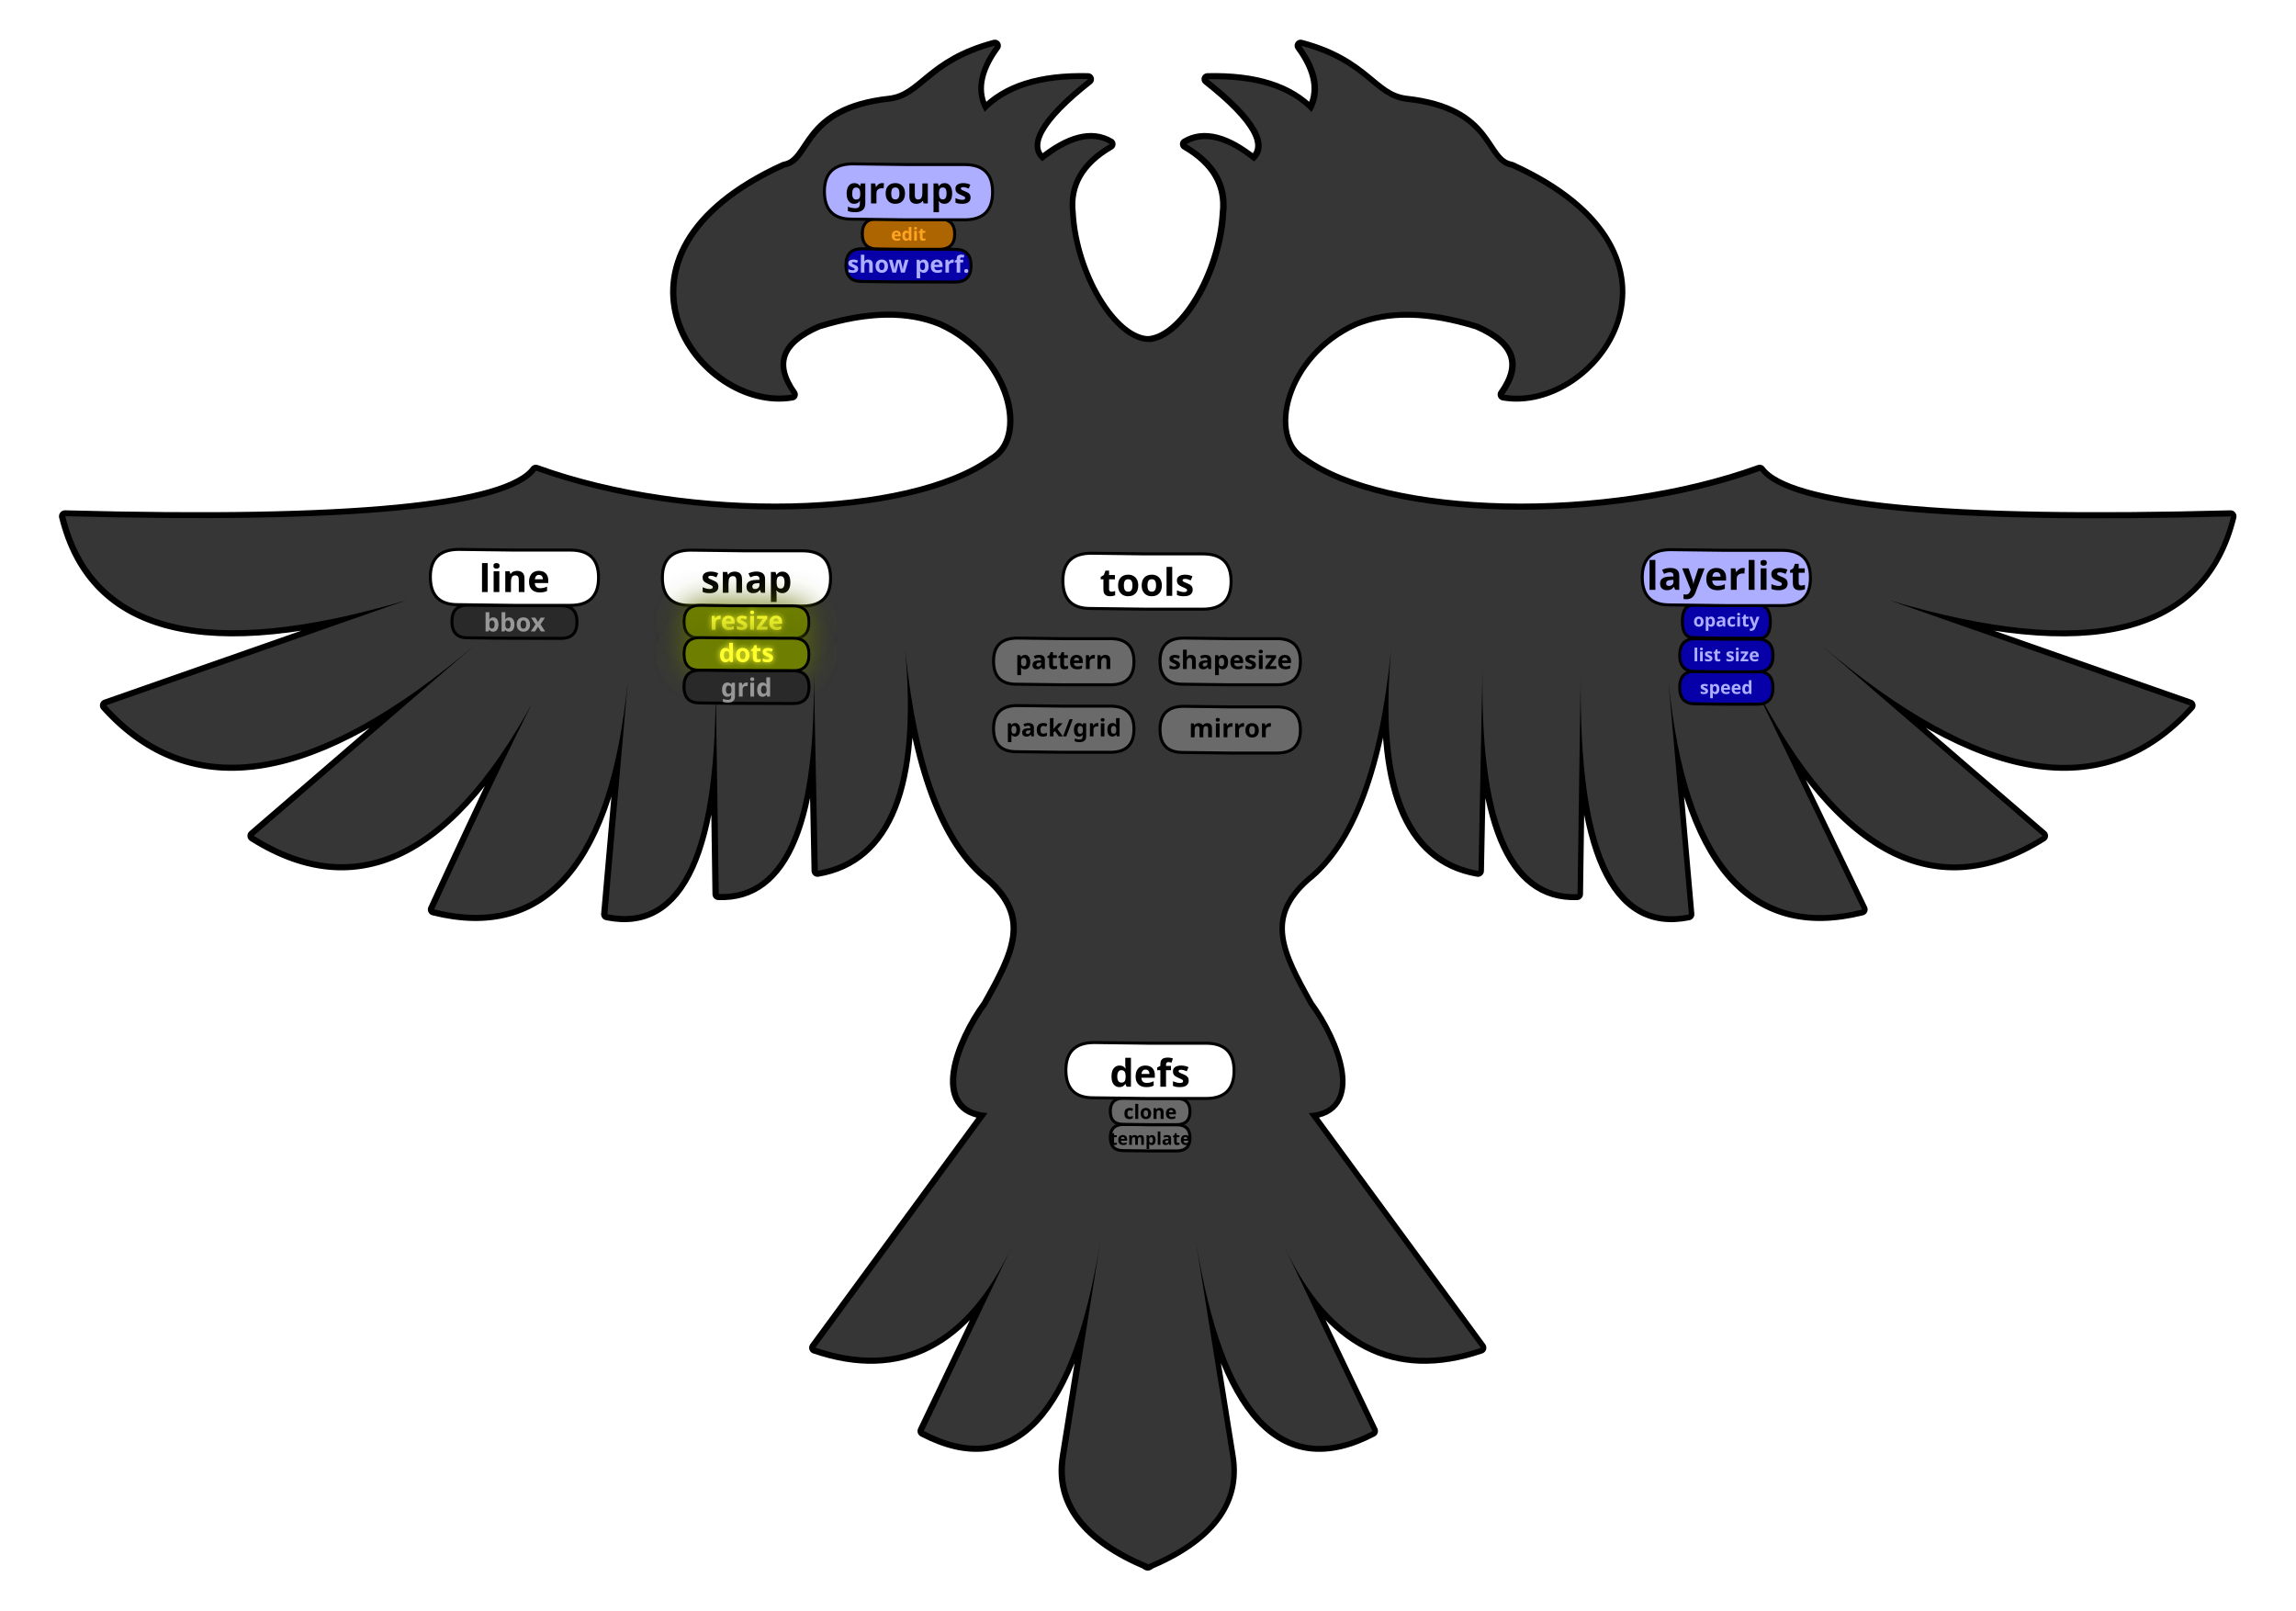
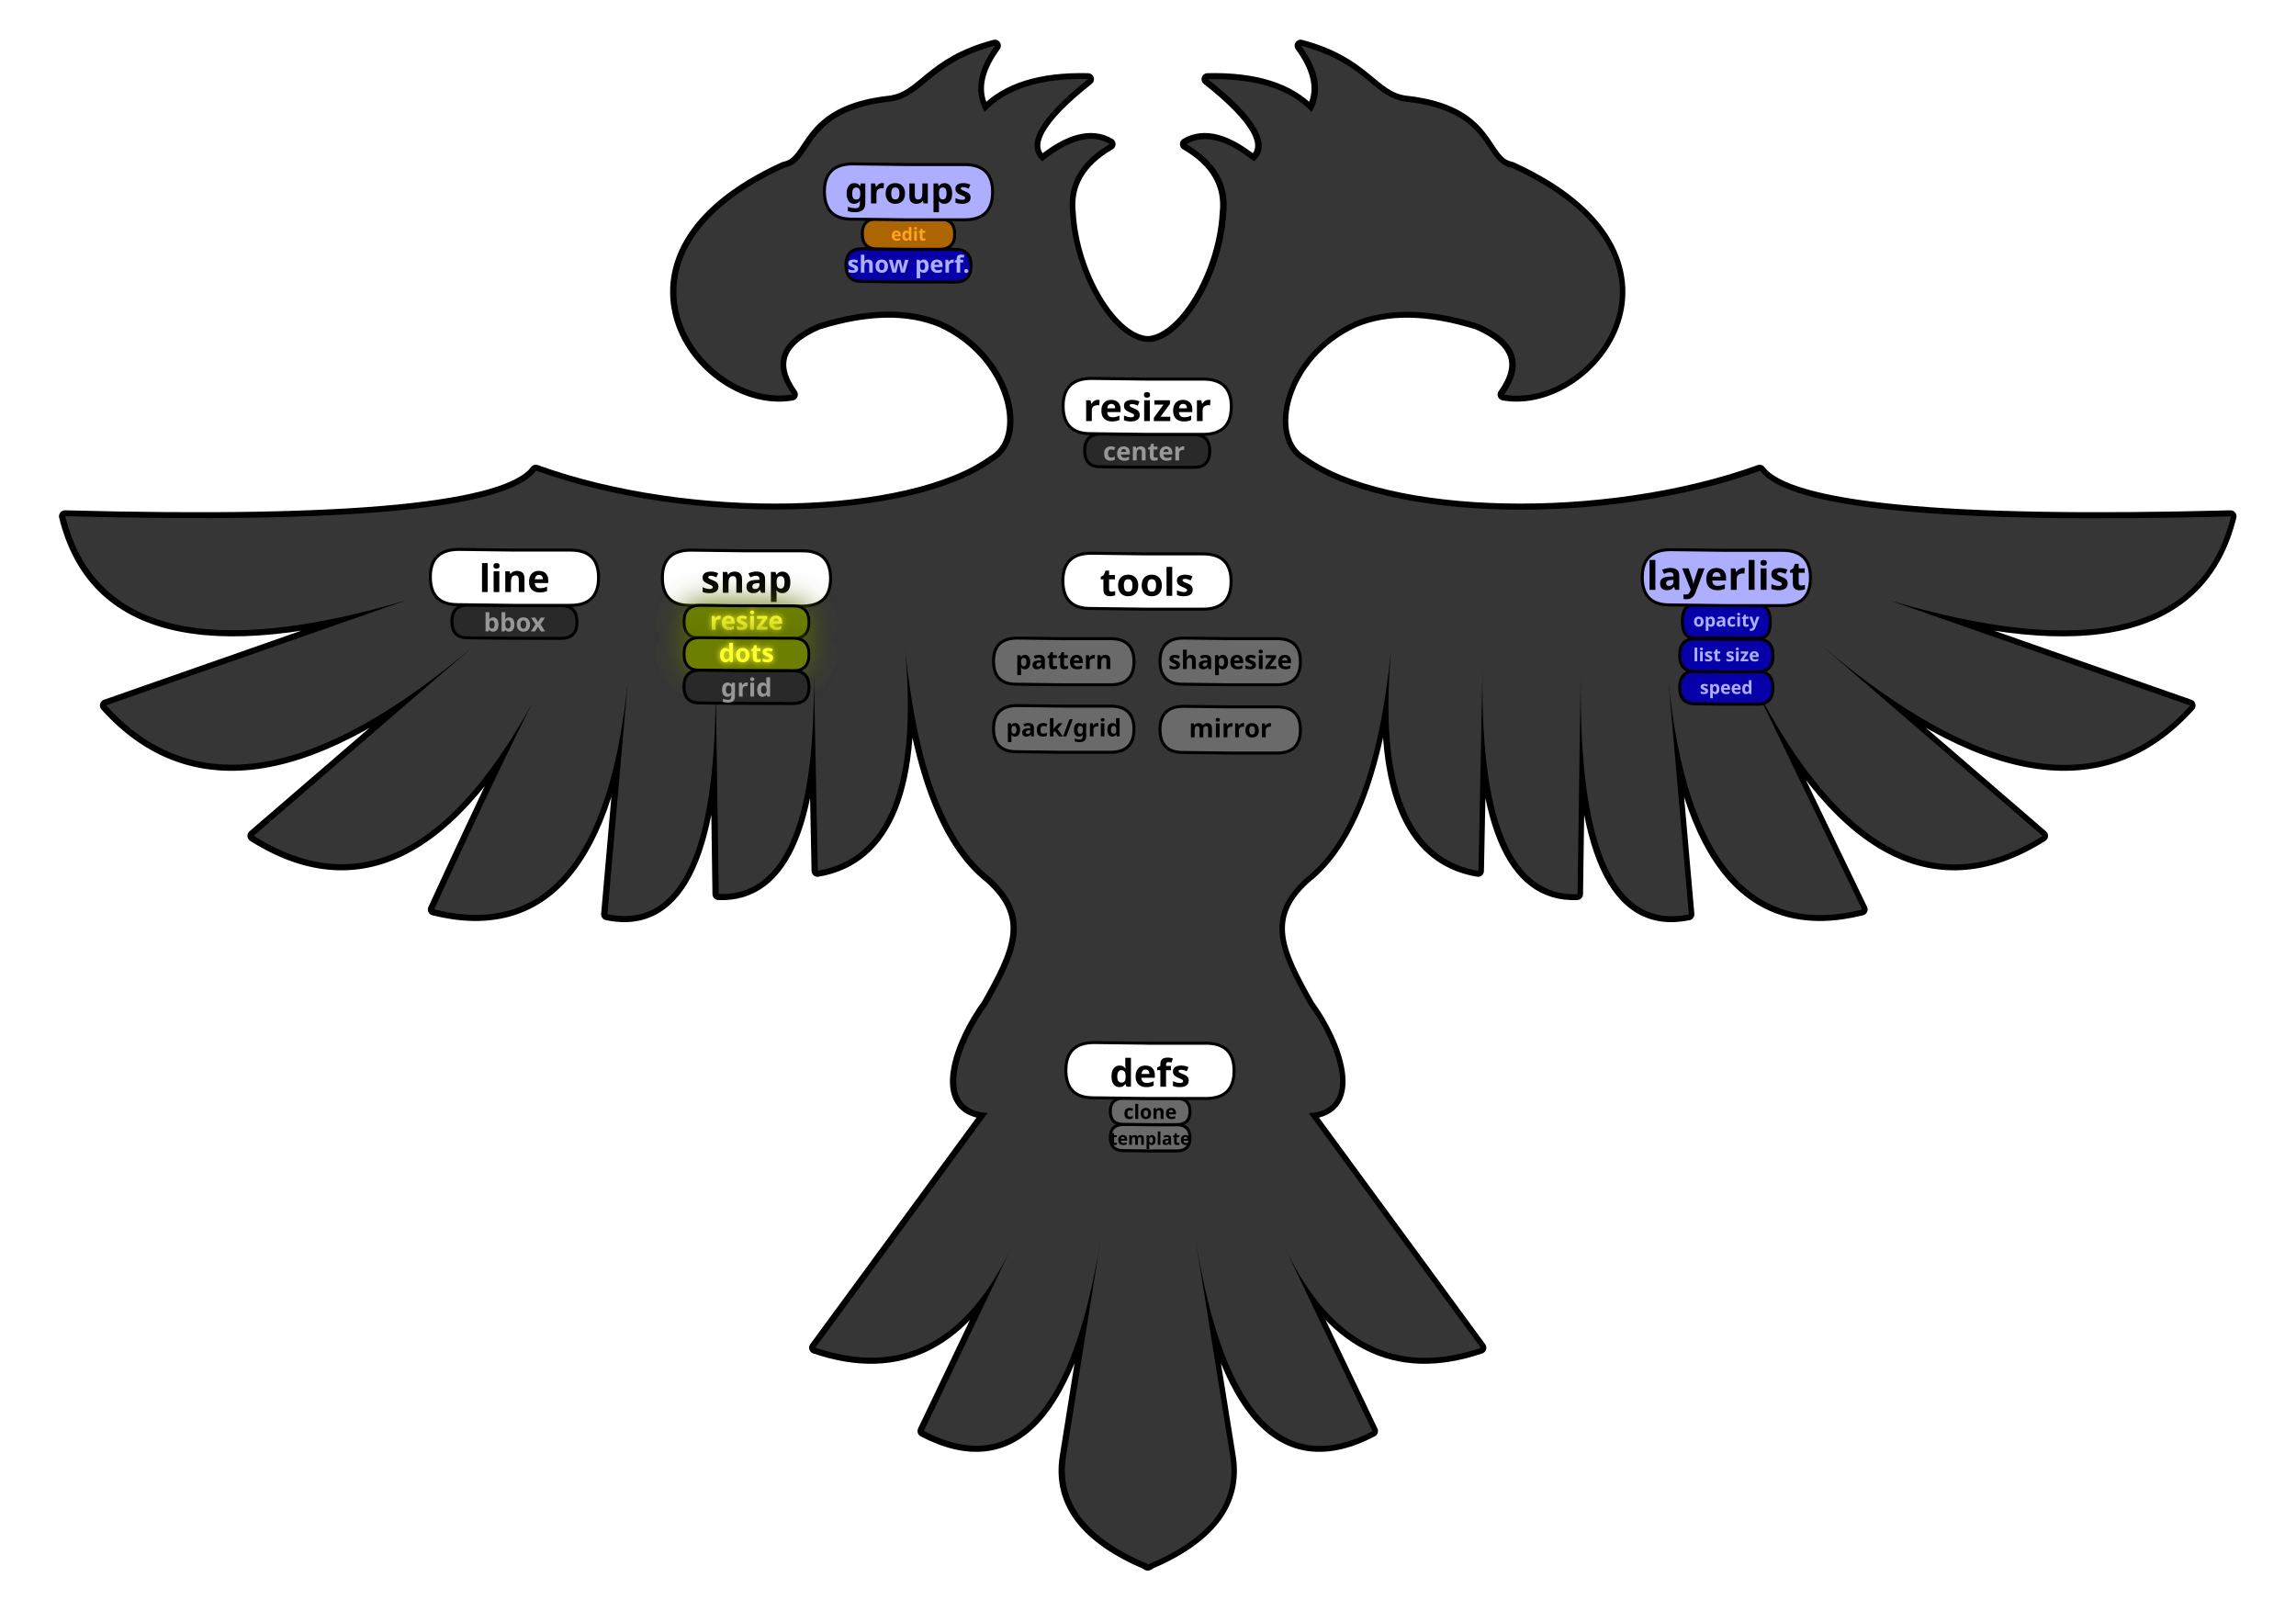
<svg xmlns="http://www.w3.org/2000/svg" xmlns:ns1="http://svgjs.com/svgjs" width="100%" height="100%" version="1.1" style="stroke-linecap: round; stroke-linejoin: round; stroke-miterlimit: 20; background: rgba(40, 40, 40, 0.95);" viewBox="-765.566 -29.756 1529.726 1072.652">
-   <defs id="SvgjsDefs85109">
+   <defs id="SvgjsDefs15532">
    <filter id="SvgjsFilter22641" width="300%" height="300%" x="-100%" y="-100%">
      <feColorMatrix id="SvgjsFeColorMatrix22642" type="matrix" values="1 0 0 0 0 0 1 0 0 0 0 0 1 0 0 0 0 0 1 0" result="SvgjsFeColorMatrix22642Out" in="SourceGraphic" />
      <feGaussianBlur id="SvgjsFeGaussianBlur22643" stdDeviation="10 10" result="SvgjsFeGaussianBlur22643Out" in="SvgjsFeColorMatrix22642Out" />
      <feBlend id="SvgjsFeBlend22644" in="SourceGraphic" in2="SvgjsFeGaussianBlur22643Out" mode="normal" result="SvgjsFeBlend22644Out" />
    </filter>
    <filter id="SvgjsFilter86585" width="300%" height="300%" x="-100%" y="-100%">
      <feColorMatrix id="SvgjsFeColorMatrix86586" type="matrix" values="1 0 0 0 0 0 1 0 0 0 0 0 1 0 0 0 0 0 1 0" result="SvgjsFeColorMatrix86586Out" in="SourceGraphic" />
      <feGaussianBlur id="SvgjsFeGaussianBlur86587" stdDeviation="10 10" result="SvgjsFeGaussianBlur86587Out" in="SvgjsFeColorMatrix86586Out" />
      <feBlend id="SvgjsFeBlend86588" in="SourceGraphic" in2="SvgjsFeGaussianBlur86587Out" mode="normal" result="SvgjsFeBlend86588Out" />
    </filter>
    <filter id="SvgjsFilter91226" width="300%" height="300%" x="-100%" y="-100%">
      <feColorMatrix id="SvgjsFeColorMatrix91227" type="matrix" values="1 0 0 0 0 0 1 0 0 0 0 0 1 0 0 0 0 0 1 0" result="SvgjsFeColorMatrix91227Out" in="SourceGraphic" />
      <feGaussianBlur id="SvgjsFeGaussianBlur91228" stdDeviation="2 2" result="SvgjsFeGaussianBlur91228Out" in="SvgjsFeColorMatrix91227Out" />
      <feBlend id="SvgjsFeBlend91229" in="SourceGraphic" in2="SvgjsFeGaussianBlur91228Out" mode="normal" result="SvgjsFeBlend91229Out" />
    </filter>
    <filter id="SvgjsFilter91377" width="300%" height="300%" x="-100%" y="-100%">
      <feColorMatrix id="SvgjsFeColorMatrix91378" type="matrix" values="1 0 0 0 0 0 1 0 0 0 0 0 1 0 0 0 0 0 1 0" result="SvgjsFeColorMatrix91378Out" in="SourceGraphic" />
      <feGaussianBlur id="SvgjsFeGaussianBlur91379" stdDeviation="2 2" result="SvgjsFeGaussianBlur91379Out" in="SvgjsFeColorMatrix91378Out" />
      <feBlend id="SvgjsFeBlend91380" in="SourceGraphic" in2="SvgjsFeGaussianBlur91379Out" mode="normal" result="SvgjsFeBlend91380Out" />
    </filter>
  </defs>
  <svg id="S-54-54e49e" style="overflow: visible; pointer-events: none;" data-hidden="false" data-disabled="true">
    <path id="P-4f-54d82a" d="M566.051 19.151C541.751 19.074 515.426 -26.241 513.273 -66.768Q510.056 -95.497 539.761 -112.797Q522.019 -123.341 494.738 -101.318Q476.127 -117.202 525.377 -156.067Q477.928 -157.213 456.396 -134.254Q445.131 -153.513 463.343 -178.383C419.748 -166.877 415.694 -144.088 393.643 -141.127C334.672 -134.766 343.106 -100.775 323.161 -97.13C191.729 -37.426 268.579 64.321 328.088 54.04Q306.439 23.631 345.468 6.827Q394.319 -8.366 427.546 5.312C475.391 26.947 488.708 83.391 461.945 98.558C406.565 138.472 260.287 141.929 157.503 104.798Q129.359 142.751 -156.191 135.159Q-127.98 250.148 71.227 191.109L-128.918 261.147Q-42.965 356.96 117.058 220.76L-30.633 348.036Q78.562 416.789 167.026 236.382Q142.222 282.513 89.571 397.087Q200.148 424.635 218.59 245.498L205.01 400.312Q278.791 415.55 277.102 241.551L279.19 386.829Q345.605 389.423 342.423 232.878L345.207 371.336Q415.598 359.299 403.381 223.957Q415.228 340.66 459.946 375.73C489.667 402.187 477.455 426.325 458.158 460.706C439.968 485.353 422.35 530.726 458.249 532.754L343.597 689.074Q428.59 717.933 474.346 622.073L415.807 744.579Q505.289 791.151 533.603 617.307L510.532 761.79Q503.352 807.483 565.525 833.419 " style="stroke: rgb(0, 0, 0); stroke-opacity: 1; stroke-width: 8; fill: rgb(115, 115, 115); fill-opacity: 0;" data-fill="#737373" class="" transform="matrix(1,0,0,1,-566.0807,179.0526)" />
    <path id="P-f4-3486a8" d="M-156.191 19.151C-131.891 19.074 -105.567 -26.241 -103.414 -66.768Q-100.196 -95.497 -129.901 -112.797Q-112.159 -123.341 -84.878 -101.318Q-66.268 -117.202 -115.518 -156.067Q-68.068 -157.213 -46.536 -134.254Q-35.272 -153.513 -53.484 -178.383C-9.889 -166.877 -5.834 -144.088 16.216 -141.127C75.187 -134.766 66.754 -100.775 86.699 -97.13C218.13 -37.426 141.28 64.321 81.772 54.04Q103.42 23.631 64.392 6.827Q15.541 -8.366 -17.686 5.312C-65.531 26.947 -78.848 83.391 -52.085 98.558C3.295 138.472 149.572 141.929 252.357 104.798Q280.5 142.751 566.051 135.159Q537.84 250.148 338.633 191.109L538.778 261.147Q452.825 356.96 292.801 220.76L440.493 348.036Q331.298 416.789 242.834 236.382L320.288 397.087Q209.712 424.635 191.269 245.498L204.85 400.312Q131.069 415.55 132.757 241.551L130.669 386.829Q64.255 389.423 67.437 232.878L64.653 371.336Q-5.739 359.299 6.479 223.957Q-5.368 340.66 -50.087 375.73C-79.807 402.187 -67.595 426.325 -48.299 460.706C-30.108 485.353 -12.49 530.726 -48.389 532.754L66.263 689.074Q-18.73 717.933 -64.487 622.073L-5.947 744.579Q-95.43 791.151 -123.743 617.307L-100.673 761.79Q-93.493 807.483 -155.666 833.419 " style="stroke: rgb(0, 0, 0); stroke-opacity: 1; stroke-width: 8; fill: rgb(115, 115, 115); fill-opacity: 0;" data-fill="#737373" class="" transform="matrix(1,0,0,1,154.4674,179.0526)" />
  </svg>
  <svg id="S-ab-0e3db4" style="overflow: visible; pointer-events: none;" data-disabled="true" data-hidden="false">
    <g id="G-22-adeb75" class="">
      <path id="P-1b-bd680c" d="M-156.191 19.151C-131.891 19.074 -105.567 -26.241 -103.414 -66.768Q-100.196 -95.497 -129.901 -112.797Q-112.159 -123.341 -84.878 -101.318Q-66.268 -117.202 -115.518 -156.067Q-68.068 -157.213 -46.536 -134.254Q-35.272 -153.513 -53.484 -178.383C-9.889 -166.877 -5.834 -144.088 16.216 -141.127C75.187 -134.766 66.754 -100.775 86.699 -97.13C218.13 -37.426 141.28 64.321 81.772 54.04Q103.42 23.631 64.392 6.827Q15.541 -8.366 -17.686 5.312C-65.531 26.947 -78.848 83.391 -52.085 98.558C3.295 138.472 149.572 141.929 252.357 104.798Q280.5 142.751 566.051 135.159Q537.84 250.148 338.633 191.109L538.778 261.147Q452.825 356.96 292.801 220.76L440.493 348.036Q331.298 416.789 242.834 236.382L320.288 397.087Q209.712 424.635 191.269 245.498L204.85 400.312Q131.069 415.55 132.757 241.551L130.669 386.829Q64.255 389.423 67.437 232.878L64.653 371.336Q-5.739 359.299 6.479 223.957Q-5.368 340.66 -50.087 375.73C-79.807 402.187 -67.595 426.325 -48.299 460.706C-30.108 485.353 -12.49 530.726 -48.389 532.754L66.263 689.074Q-18.73 717.933 -64.487 622.073L-5.947 744.579Q-95.43 791.151 -123.743 617.307L-100.673 761.79Q-93.493 807.483 -155.666 833.419 " style="stroke: rgb(0, 0, 0); stroke-opacity: 1; stroke-width: 0; fill: rgb(54, 54, 54); fill-opacity: 1;" data-fill="#737373" class="" transform="matrix(1,0,0,1,154.8152,179.1194)" />
      <path id="P-86-2c8822" d="M566.051 19.151C541.751 19.074 515.426 -26.241 513.273 -66.768Q510.056 -95.497 539.761 -112.797Q522.019 -123.341 494.738 -101.318Q476.127 -117.202 525.377 -156.067Q477.928 -157.213 456.396 -134.254Q445.131 -153.513 463.343 -178.383C419.748 -166.877 415.694 -144.088 393.643 -141.127C334.672 -134.766 343.106 -100.775 323.161 -97.13C191.729 -37.426 268.579 64.321 328.088 54.04Q306.439 23.631 345.468 6.827Q394.319 -8.366 427.546 5.312C475.391 26.947 488.708 83.391 461.945 98.558C406.565 138.472 260.287 141.929 157.503 104.798Q129.359 142.751 -156.191 135.159Q-127.98 250.148 71.227 191.109L-128.918 261.147Q-42.965 356.96 117.058 220.76L-30.633 348.036Q78.562 416.789 167.026 236.382Q142.222 282.513 89.571 397.087Q200.148 424.635 218.59 245.498L205.01 400.312Q278.791 415.55 277.102 241.551L279.19 386.829Q345.605 389.423 342.423 232.878L345.207 371.336Q415.598 359.299 403.381 223.957Q415.228 340.66 459.946 375.73C489.667 402.187 477.455 426.325 458.158 460.706C439.968 485.353 422.35 530.726 458.249 532.754L343.597 689.074Q428.59 717.933 474.346 622.073L415.807 744.579Q505.289 791.151 533.603 617.307L510.532 761.79Q503.352 807.483 565.525 833.419 " style="stroke: rgb(0, 0, 0); stroke-opacity: 1; stroke-width: 0; fill: rgb(54, 54, 54); fill-opacity: 1;" data-fill="#737373" class="" transform="matrix(1,0,0,1,-565.8838,178.9851)" />
    </g>
  </svg>
  <svg id="S-11-83ed69" style="overflow: visible; pointer-events: all;" data-hidden="false" data-disabled="false">
    <path id="P-aa-edf72d" d="M-98.18 -101.456L-56.843 -101.319Q-45.951 -101.427 -46.039 -90.313Q-46.102 -79.525 -56.637 -79.525L-98.23 -79.662L-119.015 -79.93Q-129.268 -79.885 -129.367 -90.658Q-129.451 -101.638 -118.784 -101.724L-98.18 -101.456 " style="stroke: rgb(0, 0, 0); stroke-opacity: 1; stroke-width: 2; fill: rgb(7, 0, 168); fill-opacity: 1;" class="" transform="matrix(1,-1.942890425442922e-16,1.942890425442922e-16,1,-72.57013,237.6755)" />
    <text id="T-19-f764f0" font-family="Noteworthy" font-size="15.67" font-weight="bold" font-style="normal" style="stroke: rgb(0, 0, 0); stroke-opacity: 1; stroke-width: 0; fill: rgb(173, 174, 255); fill-opacity: 1;" text-anchor="middle" class="" transform="matrix(1,-1.942890425442922e-16,1.942890425442922e-16,1,-160.2808,133.8417)" ns1:data="{&quot;leading&quot;:&quot;1.15&quot;}">
      <tspan id="SvgjsTspan3307" dy="18.021" x="0" ns1:data="{&quot;newLined&quot;:true}">show perf.</tspan>
    </text>
    <path id="P-f5-256c88" d="M-99.041 -101.475L-78.304 -101.475Q-67.712 -101.575 -67.798 -91.259Q-67.859 -81.246 -78.104 -81.246L-99.089 -81.246L-119.301 -81.495Q-129.27 -81.454 -129.367 -91.453Q-129.449 -101.644 -119.077 -101.724L-99.041 -101.475 " style="stroke: rgb(0, 0, 0); stroke-opacity: 1; stroke-width: 2; fill: rgb(172, 101, 0); fill-opacity: 1;" class="" transform="matrix(1,-1.942890425442922e-16,1.942890425442922e-16,1,-61.69048,217.5845)" />
    <text id="T-c2-10aec1" font-family="Noteworthy" font-size="11.871" font-weight="bold" font-style="normal" style="stroke: rgb(0, 0, 0); stroke-opacity: 1; stroke-width: 0; fill: rgb(255, 164, 34); fill-opacity: 1;" text-anchor="middle" class="" transform="matrix(1,-1.942890425442922e-16,1.942890425442922e-16,1,-160.2839,116.8465)" ns1:data="{&quot;leading&quot;:&quot;1.15&quot;}">
      <tspan id="SvgjsTspan2184" dy="13.652" x="0" ns1:data="{&quot;newLined&quot;:true}">edit</tspan>
    </text>
    <path id="P-d8-c2687f" d="M-74.176 -101.27L-36.436 -101.27Q-17.161 -101.452 -17.317 -82.679Q-17.429 -64.456 -36.073 -64.456L-74.264 -64.456L-111.048 -64.91Q-129.19 -64.834 -129.367 -83.031Q-129.515 -101.579 -110.639 -101.724L-74.176 -101.27 " style="stroke: rgb(0, 0, 0); stroke-opacity: 1; stroke-width: 2; fill: rgb(173, 174, 255); fill-opacity: 1;" class="" transform="matrix(1,-1.942890425442922e-16,1.942890425442922e-16,1,-86.93109,181.1434)" />
    <text id="T-c8-e625c0" font-family="Noteworthy" font-size="24.356" font-weight="bold" font-style="normal" style="stroke: rgb(0, 0, 0); stroke-opacity: 1; stroke-width: 0; fill: rgb(0, 0, 0); fill-opacity: 1;" text-anchor="middle" class="" transform="matrix(1,-1.942890425442922e-16,1.942890425442922e-16,1,-160.2778,77.76798)" ns1:data="{&quot;leading&quot;:&quot;1.15&quot;}">
      <tspan id="SvgjsTspan3258" dy="28.009" x="0" ns1:data="{&quot;newLined&quot;:true}">groups</tspan>
    </text>
    <path id="P-db-0ac300" d="M-74.176 -101.27L-36.436 -101.27Q-17.161 -101.452 -17.317 -82.679Q-17.429 -64.456 -36.073 -64.456L-74.264 -64.456L-111.048 -64.91Q-129.19 -64.834 -129.367 -83.031Q-129.515 -101.579 -110.639 -101.724L-74.176 -101.27 " style="stroke: rgb(0, 0, 0); stroke-opacity: 1; stroke-width: 2; fill: rgb(255, 255, 255); fill-opacity: 1;" class="" transform="matrix(0.9999999,-3.95211141590579e-10,3.95211141590579e-10,0.9999999,71.96228,440.5213)" />
    <text id="T-8a-479955" font-family="Noteworthy" font-size="25.402" font-weight="bold" font-style="normal" style="stroke: rgb(0, 0, 0); stroke-opacity: 1; stroke-width: 0; fill: rgb(0, 0, 0); fill-opacity: 1;" text-anchor="middle" class="" transform="matrix(0.9999999,-3.95211141590579e-10,3.95211141590579e-10,0.9999999,-1.379395,338.0022)" ns1:data="{&quot;leading&quot;:&quot;1.15&quot;}">
      <tspan id="SvgjsTspan85574" dy="29.212" x="0" ns1:data="{&quot;newLined&quot;:true}">tools</tspan>
    </text>
    <g id="G-fd-a948c4" class="">
      <path id="P-80-912328" d="M-83.29 -101.345L-51.781 -101.345Q-35.689 -101.497 -35.819 -85.824Q-35.912 -70.61 -51.478 -70.61L-83.363 -70.61L-114.073 -70.989Q-129.22 -70.925 -129.367 -86.118Q-129.491 -101.603 -113.731 -101.724L-83.29 -101.345 " style="stroke: rgb(0, 0, 0); stroke-opacity: 1; stroke-width: 2; fill: rgb(106, 106, 106); fill-opacity: 1;" class="" transform="matrix(0.9999998,1.185632703126771e-9,-1.185632703126771e-9,0.9999998,25.75867,497.0602)" />
      <text id="T-fd-07aea9" font-family="Noteworthy" font-size="16.955" font-weight="bold" font-style="normal" style="stroke: rgb(0, 0, 0); stroke-opacity: 1; stroke-width: 0; fill: rgb(0, 0, 0); fill-opacity: 1;" text-anchor="middle" class="" transform="matrix(0.9999998,1.185632703126771e-9,-1.185632703126771e-9,0.9999998,-56.84229,396.4589)" ns1:data="{&quot;leading&quot;:&quot;1.15&quot;}">
        <tspan id="SvgjsTspan36816" dy="19.499" x="0" ns1:data="{&quot;newLined&quot;:true}">pattern</tspan>
      </text>
    </g>
    <g id="G-fd-42efcc" class="">
      <path id="P-64-c0c534" d="M-83.29 -101.345L-51.781 -101.345Q-35.689 -101.497 -35.819 -85.824Q-35.912 -70.61 -51.478 -70.61L-83.363 -70.61L-114.073 -70.989Q-129.22 -70.925 -129.367 -86.118Q-129.491 -101.603 -113.731 -101.724L-83.29 -101.345 " style="stroke: rgb(0, 0, 0); stroke-opacity: 1; stroke-width: 2; fill: rgb(106, 106, 106); fill-opacity: 1;" class="" transform="matrix(0.9999998,1.185632703126771e-9,-1.185632703126771e-9,0.9999998,136.6692,497.0602)" />
      <text id="T-73-7af4f3" font-family="Noteworthy" font-size="16.955" font-weight="bold" font-style="normal" style="stroke: rgb(0, 0, 0); stroke-opacity: 1; stroke-width: 0; fill: rgb(0, 0, 0); fill-opacity: 1;" text-anchor="middle" class="" transform="matrix(0.9999998,1.185632703126771e-9,-1.185632703126771e-9,0.9999998,54.07874,396.4589)" ns1:data="{&quot;leading&quot;:&quot;1.15&quot;}">
        <tspan id="SvgjsTspan6531" dy="19.499" x="0" ns1:data="{&quot;newLined&quot;:true}">shapesize</tspan>
      </text>
    </g>
    <g id="G-69-0c3b50" transform="matrix(1,0,0,1,-110.9094,-0.890686)" class="">
      <path id="P-0f-4a0e08" d="M-83.29 -101.345L-51.781 -101.345Q-35.689 -101.497 -35.819 -85.824Q-35.912 -70.61 -51.478 -70.61L-83.363 -70.61L-114.073 -70.989Q-129.22 -70.925 -129.367 -86.118Q-129.491 -101.603 -113.731 -101.724L-83.29 -101.345 " style="stroke: rgb(0, 0, 0); stroke-opacity: 1; stroke-width: 2; fill: rgb(106, 106, 106); fill-opacity: 1;" class="" transform="matrix(0.9999999,-3.95211141590579e-10,3.95211141590579e-10,0.9999999,136.6692,542.9125)" />
      <text id="T-db-868718" font-family="Noteworthy" font-size="16" font-weight="bold" font-style="normal" style="stroke: rgb(0, 0, 0); stroke-opacity: 1; stroke-width: 0; fill: rgb(0, 0, 0); fill-opacity: 1;" text-anchor="middle" class="" transform="matrix(0.9999999,-3.95211141590579e-10,3.95211141590579e-10,0.9999999,54.06833,443.3088)" ns1:data="{&quot;leading&quot;:&quot;1.15&quot;}">
        <tspan id="SvgjsTspan12066" dy="18.4" x="0" ns1:data="{&quot;newLined&quot;:true}">pack/grid</tspan>
      </text>
    </g>
    <g id="G-3a-b4c39f" transform="matrix(1,0,0,1,-2.384185791015625e-7,-47.55472)" class="">
      <path id="P-4b-c5526d" d="M-83.29 -101.345L-51.781 -101.345Q-35.689 -101.497 -35.819 -85.824Q-35.912 -70.61 -51.478 -70.61L-83.363 -70.61L-114.073 -70.989Q-129.22 -70.925 -129.367 -86.118Q-129.491 -101.603 -113.731 -101.724L-83.29 -101.345 " style="stroke: rgb(0, 0, 0); stroke-opacity: 1; stroke-width: 2; fill: rgb(106, 106, 106); fill-opacity: 1;" class="" transform="matrix(0.9999998,1.185632703126771e-9,-1.185632703126771e-9,0.9999998,136.6692,590.0792)" />
      <text id="T-62-da81e2" font-family="Noteworthy" font-size="16.955" font-weight="bold" font-style="normal" style="stroke: rgb(0, 0, 0); stroke-opacity: 1; stroke-width: 0; fill: rgb(0, 0, 0); fill-opacity: 1;" text-anchor="middle" class="" transform="matrix(0.9999998,1.185632703126771e-9,-1.185632703126771e-9,0.9999998,54.06824,489.4779)" ns1:data="{&quot;leading&quot;:&quot;1.15&quot;}">
        <tspan id="SvgjsTspan64710" dy="19.499" x="0" ns1:data="{&quot;newLined&quot;:true}">mirror</tspan>
      </text>
    </g>
    <path id="P-94-5a555f" d="M-74.176 -101.27L-36.436 -101.27Q-17.161 -101.452 -17.317 -82.679Q-17.429 -64.456 -36.073 -64.456L-74.264 -64.456L-111.048 -64.91Q-129.19 -64.834 -129.367 -83.031Q-129.515 -101.579 -110.639 -101.724L-74.176 -101.27 " style="stroke: rgb(0, 0, 0); stroke-opacity: 1; stroke-width: 2; fill: rgb(255, 255, 255); fill-opacity: 1;" class="" transform="matrix(1,0,0,1,-194.8776,438.4744)" />
    <text id="T-8e-ef81dc" font-family="Noteworthy" font-size="25.402" font-weight="bold" font-style="normal" style="stroke: rgb(0, 0, 0); stroke-opacity: 1; stroke-width: 0; fill: rgb(0, 0, 0); fill-opacity: 1;" text-anchor="middle" class="" transform="matrix(1,0,0,1,-268.2166,335.9555)" ns1:data="{&quot;leading&quot;:&quot;1.15&quot;}">
      <tspan id="SvgjsTspan166697" dy="29.212" x="0" ns1:data="{&quot;newLined&quot;:true}">snap</tspan>
    </text>
    <g id="G-60-e40e3a" transform="matrix(1,0,0,1,-67.46169,-2.480303)">
      <path id="P-5d-1a4d0f" d="M-98.18 -101.456L-56.843 -101.319Q-45.951 -101.427 -46.039 -90.313Q-46.102 -79.525 -56.637 -79.525L-98.23 -79.662L-119.015 -79.93Q-129.268 -79.885 -129.367 -90.658Q-129.451 -101.638 -118.784 -101.724L-98.18 -101.456 " style="stroke: rgb(0, 0, 0); stroke-opacity: 1; stroke-width: 2; fill: rgb(41, 41, 41); fill-opacity: 1;" class="" transform="matrix(1,-1.942890425442922e-16,1.942890425442922e-16,1,-267.6445,477.5497)" />
      <text id="T-ad-fc42f6" font-family="Noteworthy" font-size="16.821" font-weight="bold" font-style="normal" style="stroke: rgb(0, 0, 0); stroke-opacity: 1; stroke-width: 0; fill: rgb(151, 151, 151); fill-opacity: 1;" text-anchor="middle" class="" transform="matrix(1,-1.942890425442922e-16,1.942890425442922e-16,1,-355.3475,374.0285)" ns1:data="{&quot;leading&quot;:&quot;1.15&quot;}">
        <tspan id="SvgjsTspan4310" dy="19.344" x="0" ns1:data="{&quot;newLined&quot;:true}">bbox</tspan>
      </text>
      <path id="P-65-81bc23" d="M-74.176 -101.27L-36.436 -101.27Q-17.161 -101.452 -17.317 -82.679Q-17.429 -64.456 -36.073 -64.456L-74.264 -64.456L-111.048 -64.91Q-129.19 -64.834 -129.367 -83.031Q-129.515 -101.579 -110.639 -101.724L-74.176 -101.27 " style="stroke: rgb(0, 0, 0); stroke-opacity: 1; stroke-width: 2; fill: rgb(255, 255, 255); fill-opacity: 1;" class="" transform="matrix(1,0,0,1,-282.0071,440.4587)" />
      <text id="T-a3-6f5a7d" font-family="Noteworthy" font-size="25.402" font-weight="bold" font-style="normal" style="stroke: rgb(0, 0, 0); stroke-opacity: 1; stroke-width: 0; fill: rgb(0, 0, 0); fill-opacity: 1;" text-anchor="middle" class="" transform="matrix(1,0,0,1,-355.3461,337.9398)" ns1:data="{&quot;leading&quot;:&quot;1.15&quot;}">
        <tspan id="SvgjsTspan2979" dy="29.212" x="0" ns1:data="{&quot;newLined&quot;:true}">line</tspan>
      </text>
    </g>
    <path id="P-32-392172" d="M-103.22 -101.509L-85.34 -101.509Q-76.209 -101.595 -76.282 -92.701Q-76.335 -84.068 -85.168 -84.068L-103.262 -84.068L-120.688 -84.283Q-129.284 -84.247 -129.367 -92.868Q-129.438 -101.655 -120.495 -101.724L-103.22 -101.509 " style="stroke: rgb(0, 0, 0); stroke-opacity: 1; stroke-width: 2; fill: rgb(106, 106, 106); fill-opacity: 1;" class="" transform="matrix(1,0,0,1,103.5524,821.0715)" />
    <text id="T-0a-91fd58" font-family="Noteworthy" font-size="11.756" font-weight="bold" font-style="normal" style="stroke: rgb(0, 0, 0); stroke-opacity: 1; stroke-width: 0; fill: rgb(0, 0, 0); fill-opacity: 1;" text-anchor="middle" class="" transform="matrix(1,0,0,1,0.7225952,719.4359)" ns1:data="{&quot;leading&quot;:&quot;1.15&quot;}">
      <tspan id="SvgjsTspan14288" dy="13.52" x="0" ns1:data="{&quot;newLined&quot;:true}">template</tspan>
    </text>
    <path id="P-97-988342" d="M-103.22 -101.509L-85.34 -101.509Q-76.209 -101.595 -76.282 -92.701Q-76.335 -84.068 -85.168 -84.068L-103.262 -84.068L-120.688 -84.283Q-129.284 -84.247 -129.367 -92.868Q-129.438 -101.655 -120.495 -101.724L-103.22 -101.509 " style="stroke: rgb(0, 0, 0); stroke-opacity: 1; stroke-width: 2; fill: rgb(106, 106, 106); fill-opacity: 1;" class="" transform="matrix(1,0,0,1,103.5528,803.5565)" />
    <text id="T-11-7c393c" font-family="Noteworthy" font-size="13.202" font-weight="bold" font-style="normal" style="stroke: rgb(0, 0, 0); stroke-opacity: 1; stroke-width: 0; fill: rgb(0, 0, 0); fill-opacity: 1;" text-anchor="middle" class="" transform="matrix(1,0,0,1,0.7279052,700.4971)" ns1:data="{&quot;leading&quot;:&quot;1.15&quot;}">
      <tspan id="SvgjsTspan14114" dy="15.183" x="0" ns1:data="{&quot;newLined&quot;:true}">clone</tspan>
    </text>
    <path id="P-3f-e89c90" d="M-74.176 -101.27L-36.436 -101.27Q-17.161 -101.452 -17.317 -82.679Q-17.429 -64.456 -36.073 -64.456L-74.264 -64.456L-111.048 -64.91Q-129.19 -64.834 -129.367 -83.031Q-129.515 -101.579 -110.639 -101.724L-74.176 -101.27 " style="stroke: rgb(0, 0, 0); stroke-opacity: 1; stroke-width: 2; fill: rgb(255, 255, 255); fill-opacity: 1;" class="" transform="matrix(1,0,0,1,73.9552,766.512)" />
    <text id="T-32-331845" font-family="Noteworthy" font-size="25.402" font-weight="bold" font-style="normal" style="stroke: rgb(0, 0, 0); stroke-opacity: 1; stroke-width: 0; fill: rgb(0, 0, 0); fill-opacity: 1;" text-anchor="middle" class="" transform="matrix(1,0,0,1,0.6133423,665.0259)" ns1:data="{&quot;leading&quot;:&quot;1.15&quot;}">
      <tspan id="SvgjsTspan2589" dy="29.212" x="0" ns1:data="{&quot;newLined&quot;:true}">defs</tspan>
    </text>
    <g id="G-f7-4501dd" transform="matrix(1,0,0,1,128.7686,-22.33984)">
      <path id="P-01-31c53d" d="M-98.754 -101.456L-77.82 -101.456Q-67.129 -101.563 -67.215 -90.45Q-67.277 -79.662 -77.619 -79.662L-98.803 -79.662L-119.206 -79.93Q-129.269 -79.885 -129.367 -90.658Q-129.45 -101.638 -118.979 -101.724L-98.754 -101.456 " style="stroke: rgb(0, 0, 0); stroke-opacity: 1; stroke-width: 2; fill: rgb(7, 0, 168); fill-opacity: 1;" class="" transform="matrix(1,0,0,1,354.1434,541.3893)" />
      <text id="T-5c-181107" font-family="Noteworthy" font-size="12" font-weight="bold" font-style="normal" style="stroke: rgb(0, 0, 0); stroke-opacity: 1; stroke-width: 0; fill: rgb(173, 174, 255); fill-opacity: 1;" text-anchor="middle" class="" transform="matrix(1,0,0,1,255.8491,441.0864)" ns1:data="{&quot;leading&quot;:&quot;1.15&quot;}">
        <tspan id="SvgjsTspan11774" dy="13.8" x="0" ns1:data="{&quot;newLined&quot;:true}">speed</tspan>
      </text>
    </g>
    <path id="P-f7-5a9212" d="M-98.754 -101.456L-77.82 -101.456Q-67.129 -101.563 -67.215 -90.45Q-67.277 -79.662 -77.619 -79.662L-98.803 -79.662L-119.206 -79.93Q-129.269 -79.885 -129.367 -90.658Q-129.45 -101.638 -118.979 -101.724L-98.754 -101.456 " style="stroke: rgb(0, 0, 0); stroke-opacity: 1; stroke-width: 2; fill: rgb(7, 0, 168); fill-opacity: 1;" class="" transform="matrix(1,0,0,1,482.9165,497.5035)" />
    <text id="T-45-89feaa" font-family="Noteworthy" font-size="12" font-weight="bold" font-style="normal" style="stroke: rgb(0, 0, 0); stroke-opacity: 1; stroke-width: 0; fill: rgb(173, 174, 255); fill-opacity: 1;" text-anchor="middle" class="" transform="matrix(1,0,0,1,384.6144,396.9923)" ns1:data="{&quot;leading&quot;:&quot;1.15&quot;}">
      <tspan id="SvgjsTspan13599" dy="13.8" x="0" ns1:data="{&quot;newLined&quot;:true}">list size</tspan>
    </text>
    <path id="P-3b-703918" d="M-107.433 -101.456L-78.361 -101.319Q-70.7 -101.427 -70.762 -90.313Q-70.807 -79.525 -78.216 -79.525L-107.468 -79.662L-122.087 -79.93Q-129.297 -79.885 -129.367 -90.658Q-129.426 -101.638 -121.925 -101.724L-107.433 -101.456 " style="stroke: rgb(0, 0, 0); stroke-opacity: 1; stroke-width: 2; fill: rgb(7, 0, 168); fill-opacity: 1;" class="" transform="matrix(1,0,0,1,484.6899,474.9861)" />
    <text id="T-72-783026" font-family="Noteworthy" font-size="12" font-weight="bold" font-style="normal" style="stroke: rgb(0, 0, 0); stroke-opacity: 1; stroke-width: 0; fill: rgb(173, 174, 255); fill-opacity: 1;" text-anchor="middle" class="" transform="matrix(1,0,0,1,384.6172,373.8625)" ns1:data="{&quot;leading&quot;:&quot;1.15&quot;}">
      <tspan id="SvgjsTspan13659" dy="13.8" x="0" ns1:data="{&quot;newLined&quot;:true}">opacity</tspan>
    </text>
    <path id="P-10-0c8b2d" d="M-74.176 -101.27L-36.436 -101.27Q-17.161 -101.452 -17.317 -82.679Q-17.429 -64.456 -36.073 -64.456L-74.264 -64.456L-111.048 -64.91Q-129.19 -64.834 -129.367 -83.031Q-129.515 -101.579 -110.639 -101.724L-74.176 -101.27 " style="stroke: rgb(0, 0, 0); stroke-opacity: 1; stroke-width: 2; fill: rgb(173, 174, 255); fill-opacity: 1;" class="" transform="matrix(1,0,0,1,457.9672,438.1455)" />
    <text id="T-6e-1877b1" font-family="Noteworthy" font-size="26.187" font-weight="bold" font-style="normal" style="stroke: rgb(0, 0, 0); stroke-opacity: 1; stroke-width: 0; fill: rgb(0, 0, 0); fill-opacity: 1;" text-anchor="middle" class="" transform="matrix(1,0,0,1,384.6145,333.0796)" ns1:data="{&quot;leading&quot;:&quot;1.15&quot;}">
      <tspan id="SvgjsTspan10401" dy="30.115" x="0" ns1:data="{&quot;newLined&quot;:true}">layerlist</tspan>
    </text>
    <g id="G-dd-5fecae" transform="matrix(1,0,0,1,0.01856995,-0.1023254)">
      <g id="G-cf-bcf7b0" transform="matrix(1,0,0,1,-120.0686,47.93245)">
        <path id="P-ff-c92367" d="M-98.18 -101.456L-56.843 -101.319Q-45.951 -101.427 -46.039 -90.313Q-46.102 -79.525 -56.637 -79.525L-98.23 -79.662L-119.015 -79.93Q-129.268 -79.885 -129.367 -90.658Q-129.451 -101.638 -118.784 -101.724L-98.18 -101.456 " style="stroke: rgb(0, 0, 0); stroke-opacity: 1; stroke-width: 2; fill: rgb(109, 126, 0); fill-opacity: 1;" class="" transform="matrix(1,-1.9428904254429217e-16,1.9428904254429217e-16,1,-60.45435,427.3698)" filter="url(#SvgjsFilter86585)" />
        <text id="T-43-a97b26" font-family="Noteworthy" font-size="16.821" font-weight="bold" font-style="normal" style="stroke: rgb(0, 0, 0); stroke-opacity: 1; stroke-width: 0; fill: rgb(252, 255, 47); fill-opacity: 1;" text-anchor="middle" class="" transform="matrix(1,-1.9428904254429217e-16,1.9428904254429217e-16,1,-148.1573,322.599)" filter="url(#SvgjsFilter91226)" ns1:data="{&quot;leading&quot;:&quot;1.15&quot;}">
          <tspan id="SvgjsTspan166852" dy="19.344" x="0" ns1:data="{&quot;newLined&quot;:true}">resize</tspan>
        </text>
      </g>
      <g id="G-b7-9e9030" transform="matrix(1,0,0,1,-118.1533,47.93295)">
        <path id="P-aa-3b2c49" d="M-98.18 -101.456L-56.843 -101.319Q-45.951 -101.427 -46.039 -90.313Q-46.102 -79.525 -56.637 -79.525L-98.23 -79.662L-119.015 -79.93Q-129.268 -79.885 -129.367 -90.658Q-129.451 -101.638 -118.784 -101.724L-98.18 -101.456 " style="stroke: rgb(0, 0, 0); stroke-opacity: 1; stroke-width: 2; fill: rgb(109, 126, 0); fill-opacity: 1;" class="" filter="url(#SvgjsFilter22641)" transform="matrix(1,-1.9428904254429217e-16,1.9428904254429217e-16,1,-62.36967,448.8685)" />
        <text id="T-e4-3bd81d" font-family="Noteworthy" font-size="16.821" font-weight="bold" font-style="normal" style="stroke: rgb(0, 0, 0); stroke-opacity: 1; stroke-width: 0; fill: rgb(255, 255, 47); fill-opacity: 1;" text-anchor="middle" class="" filter="url(#SvgjsFilter91377)" transform="matrix(1,-1.9428904254429217e-16,1.9428904254429217e-16,1,-150.0726,344.0983)" ns1:data="{&quot;leading&quot;:&quot;1.15&quot;}">
          <tspan id="SvgjsTspan5931" dy="19.344" x="0" ns1:data="{&quot;newLined&quot;:true}">dots</tspan>
        </text>
      </g>
    </g>
    <g id="G-1e-9e5938" transform="matrix(1,0,0,1,0.003410339,-3.019409)">
      <path id="P-e8-35f1d4" d="M-98.18 -101.456L-56.843 -101.319Q-45.951 -101.427 -46.039 -90.313Q-46.102 -79.525 -56.637 -79.525L-98.23 -79.662L-119.015 -79.93Q-129.268 -79.885 -129.367 -90.658Q-129.451 -101.638 -118.784 -101.724L-98.18 -101.456 " style="stroke: rgb(0, 0, 0); stroke-opacity: 1; stroke-width: 2; fill: rgb(41, 41, 41); fill-opacity: 1;" class="" transform="matrix(1,-1.9428904254429217e-16,1.9428904254429217e-16,1,-180.508,521.4782)" />
      <text id="T-4e-845b3a" font-family="Noteworthy" font-size="16.821" font-weight="bold" font-style="normal" style="stroke: rgb(0, 0, 0); stroke-opacity: 1; stroke-width: 0; fill: rgb(151, 151, 151); fill-opacity: 1;" text-anchor="middle" class="" transform="matrix(1,-1.9428904254429217e-16,1.9428904254429217e-16,1,-268.2109,417.957)" ns1:data="{&quot;leading&quot;:&quot;1.15&quot;}">
        <tspan id="SvgjsTspan168054" dy="19.344" x="0" ns1:data="{&quot;newLined&quot;:true}">grid</tspan>
      </text>
    </g>
+     <g id="G-a2-92b8d7" transform="matrix(1,0,0,1,354.1169,-116.3928)">
+       <path id="P-3d-37ea6f" d="M-98.18 -101.456L-56.843 -101.319Q-45.951 -101.427 -46.039 -90.313Q-46.102 -79.525 -56.637 -79.525L-98.23 -79.662L-119.015 -79.93Q-129.268 -79.885 -129.367 -90.658Q-129.451 -101.638 -118.784 -101.724L-98.18 -101.456 " style="stroke: rgb(0, 0, 0); stroke-opacity: 1; stroke-width: 2; fill: rgb(41, 41, 41); fill-opacity: 1;" class="" transform="matrix(1,-1.942890425442922e-16,1.942890425442922e-16,1,-267.6445,477.5497)" />
+       <text id="T-39-76e3f0" font-family="Noteworthy" font-size="16.821" font-weight="bold" font-style="normal" style="stroke: rgb(0, 0, 0); stroke-opacity: 1; stroke-width: 0; fill: rgb(151, 151, 151); fill-opacity: 1;" text-anchor="middle" class="" transform="matrix(1,-1.942890425442922e-16,1.942890425442922e-16,1,-355.3475,374.0285)" ns1:data="{&quot;leading&quot;:&quot;1.15&quot;}">
+         <tspan id="SvgjsTspan17234" dy="19.344" x="0" ns1:data="{&quot;newLined&quot;:true}">center</tspan>
+         <tspan id="SvgjsTspan17235" dy="19.344" x="0" ns1:data="{&quot;newLined&quot;:true}" />
+       </text>
+       <path id="P-e7-cdc2d6" d="M-74.176 -101.27L-36.436 -101.27Q-17.161 -101.452 -17.317 -82.679Q-17.429 -64.456 -36.073 -64.456L-74.264 -64.456L-111.048 -64.91Q-129.19 -64.834 -129.367 -83.031Q-129.515 -101.579 -110.639 -101.724L-74.176 -101.27 " style="stroke: rgb(0, 0, 0); stroke-opacity: 1; stroke-width: 2; fill: rgb(255, 255, 255); fill-opacity: 1;" class="" transform="matrix(1,0,0,1,-282.0071,440.4587)" />
+       <text id="T-ff-a9cdc0" font-family="Noteworthy" font-size="25.402" font-weight="bold" font-style="normal" style="stroke: rgb(0, 0, 0); stroke-opacity: 1; stroke-width: 0; fill: rgb(0, 0, 0); fill-opacity: 1;" text-anchor="middle" class="" transform="matrix(1,0,0,1,-355.3461,337.9398)" ns1:data="{&quot;leading&quot;:&quot;1.15&quot;}">
+         <tspan id="SvgjsTspan16885" dy="29.212" x="0" ns1:data="{&quot;newLined&quot;:true}">resizer</tspan>
+       </text>
+     </g>
  </svg>
</svg>
